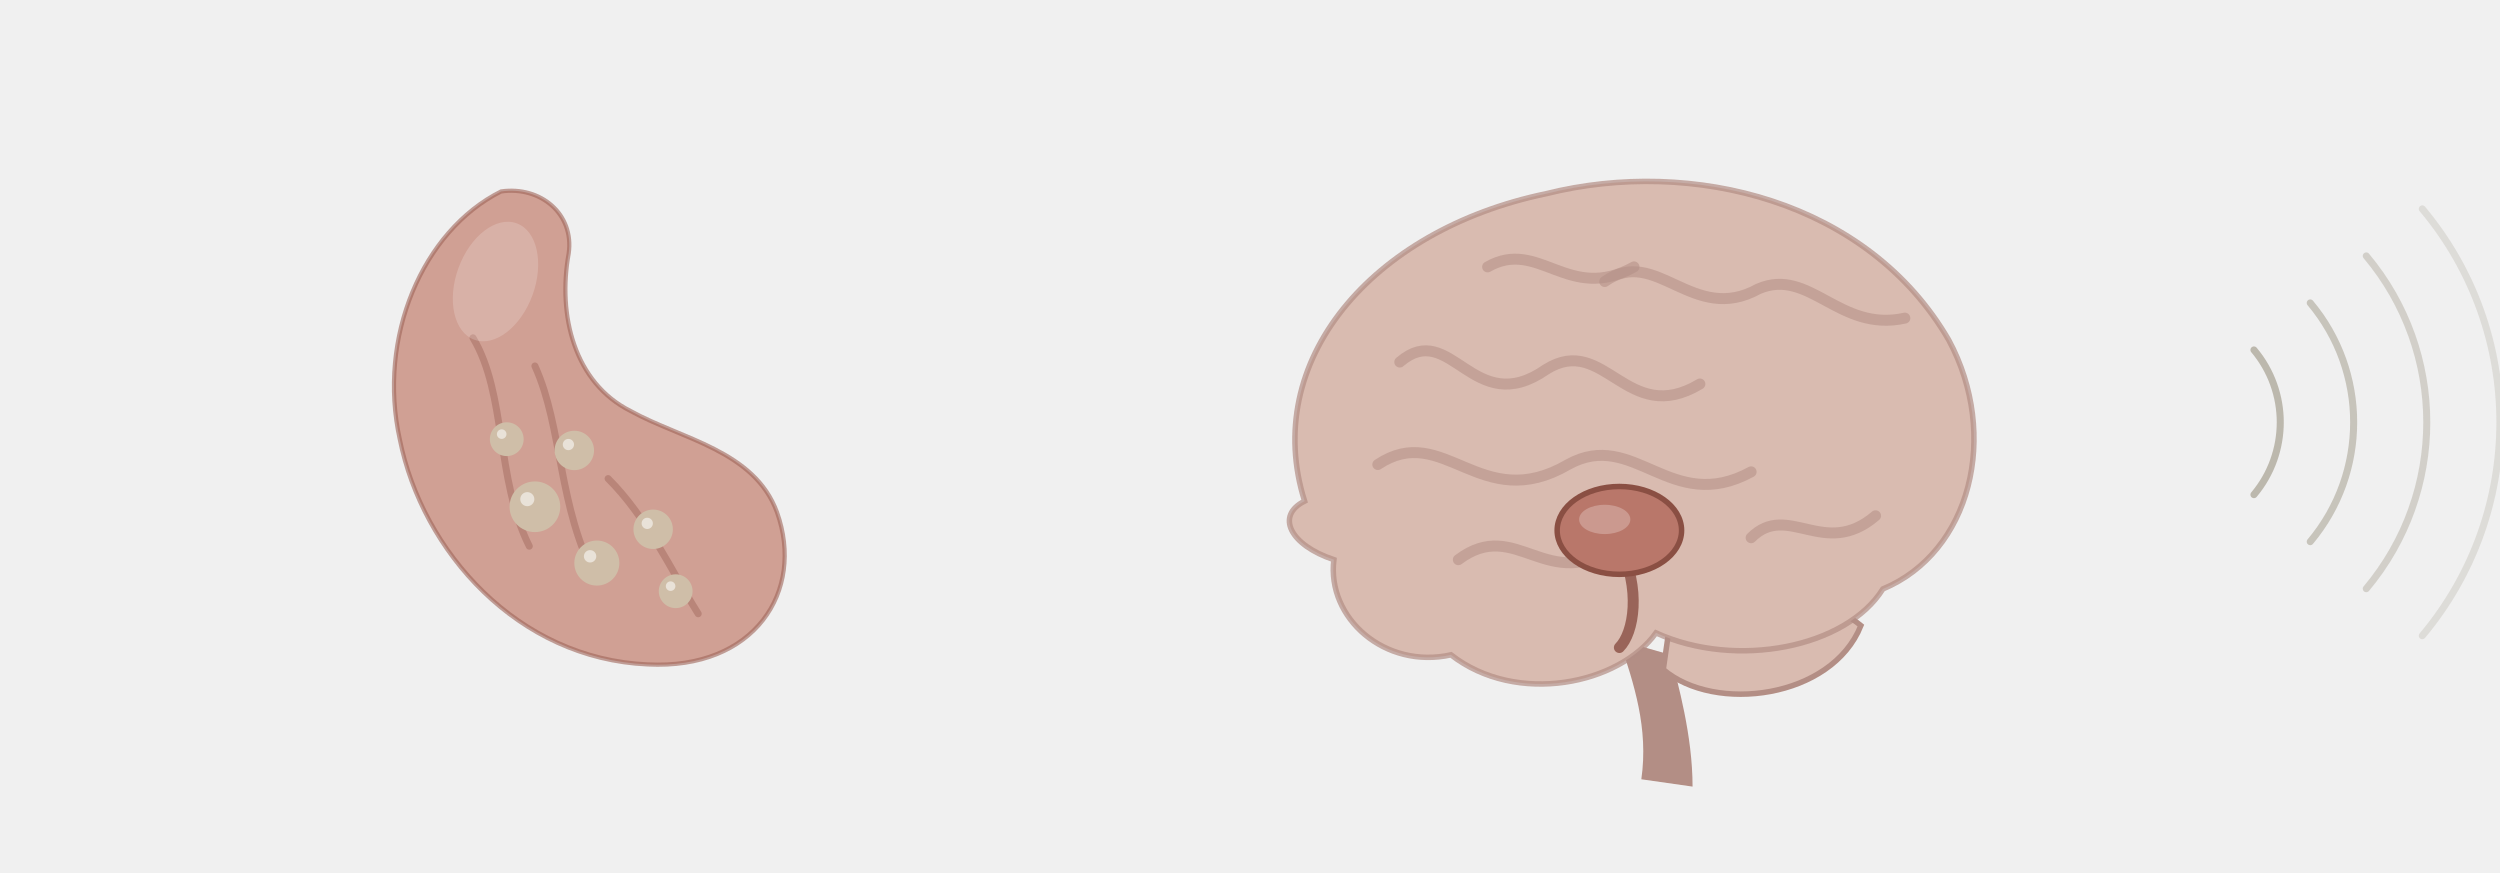
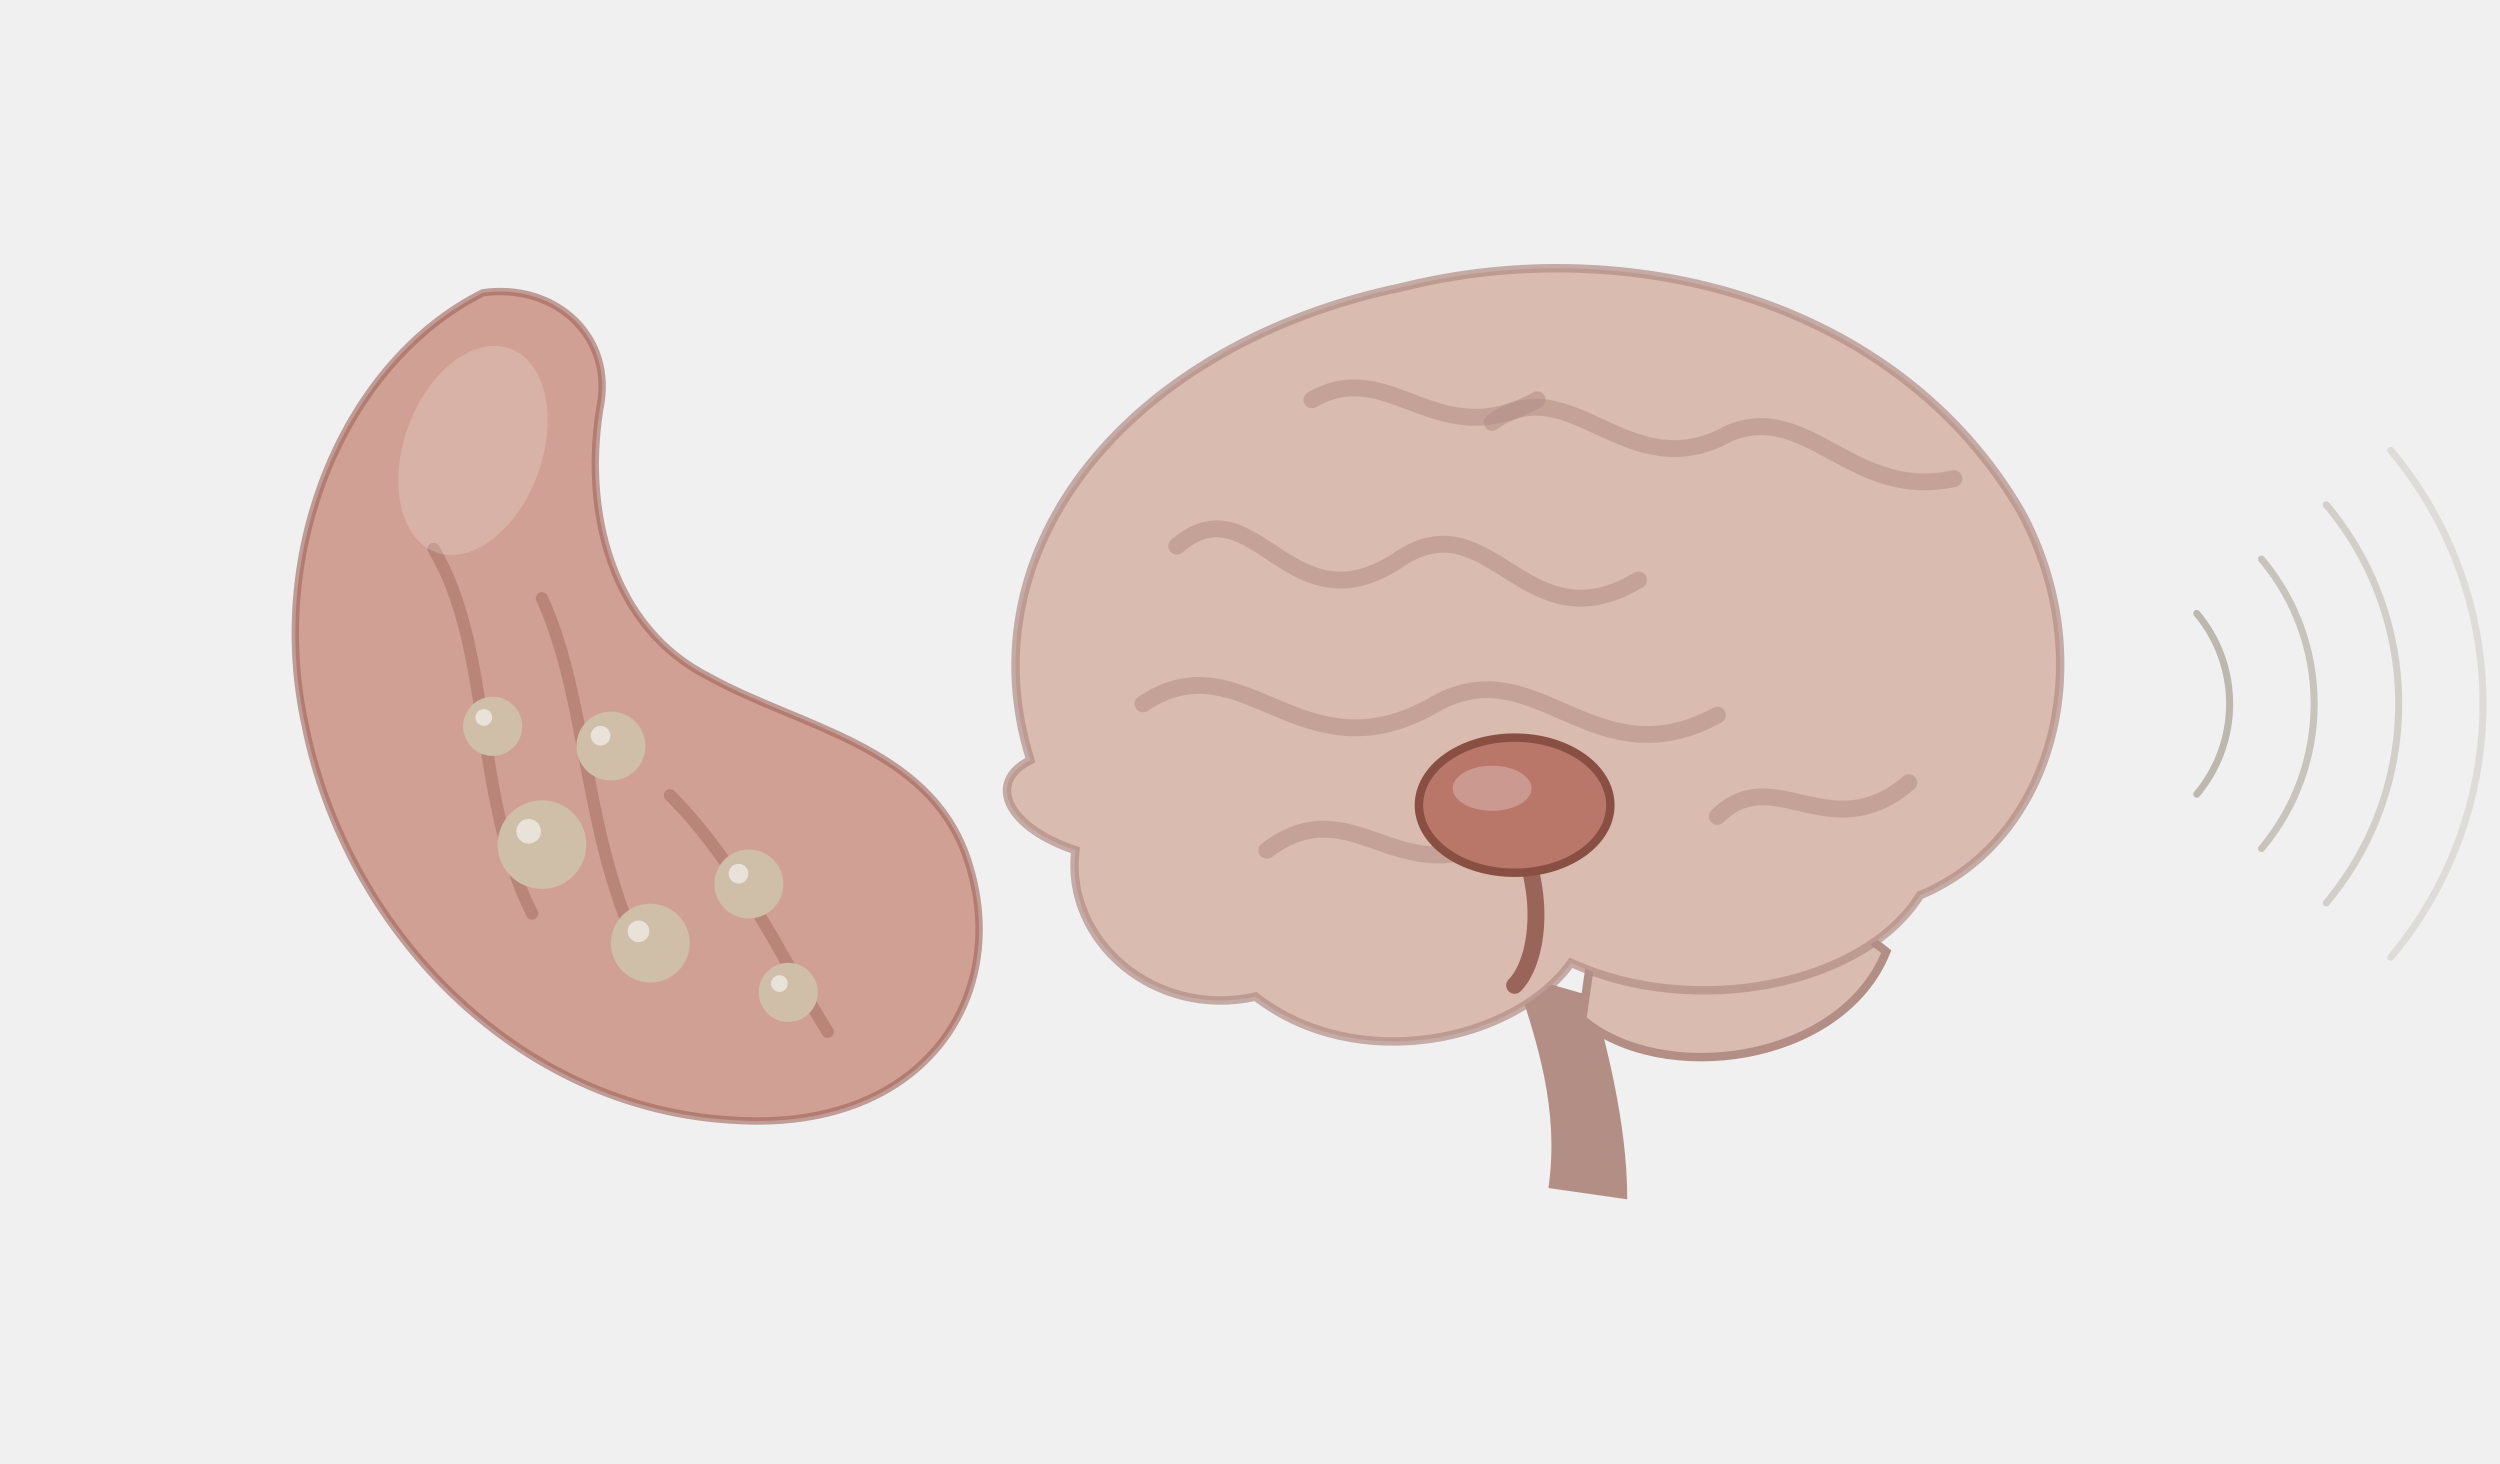
- <svg xmlns="http://www.w3.org/2000/svg" viewBox="0 0 888 310" width="888" height="310">
+ <svg xmlns="http://www.w3.org/2000/svg" viewBox="0 0 888 520" width="888" height="520">
  <defs>
    <linearGradient id="gMuscle" x1="0" y1="0" x2="0" y2="1">
      <stop offset="0" stop-color="#E0AE9F" />
      <stop offset="0.5" stop-color="#B9776A" />
      <stop offset="1" stop-color="#8A4F43" />
    </linearGradient>
    <linearGradient id="gMuted" x1="0" y1="0" x2="0" y2="1">
      <stop offset="0" stop-color="#DCC5B9" />
      <stop offset="0.5" stop-color="#CBAE9F" />
      <stop offset="1" stop-color="#A98B7D" />
    </linearGradient>
    <linearGradient id="gTendon" x1="0" y1="0" x2="1" y2="0">
      <stop offset="0" stop-color="#EFE9DE" />
      <stop offset="0.5" stop-color="#EFE9DE" />
      <stop offset="1" stop-color="#CFC5B4" />
    </linearGradient>
    <linearGradient id="gVessel" x1="0" y1="0" x2="0" y2="1">
      <stop offset="0" stop-color="#DEA69E" />
      <stop offset="0.5" stop-color="#C4807A" />
      <stop offset="1" stop-color="#95574F" />
    </linearGradient>
    <linearGradient id="gSkin" x1="0" y1="0" x2="0" y2="1">
      <stop offset="0" stop-color="#F3EAE0" />
      <stop offset="0.5" stop-color="#EBDFD2" />
      <stop offset="1" stop-color="#CDB9A6" />
    </linearGradient>
    <radialGradient id="gFat" cx="0.35" cy="0.3" r="0.8">
      <stop offset="0" stop-color="#F7EEDA" />
      <stop offset="0.55" stop-color="#EBDCBB" />
      <stop offset="1" stop-color="#CDB48A" />
    </radialGradient>
    <radialGradient id="gLiver" cx="0.3" cy="0.25" r="0.8">
      <stop offset="0" stop-color="#BC8575" />
      <stop offset="0.55" stop-color="#9B6557" />
      <stop offset="1" stop-color="#6E4036" />
    </radialGradient>
    <radialGradient id="gBrain" cx="0.35" cy="0.25" r="0.8">
      <stop offset="0" stop-color="#EDD9D0" />
      <stop offset="0.55" stop-color="#D9BBB0" />
      <stop offset="1" stop-color="#B38E85" />
    </radialGradient>
    <radialGradient id="gLumen" cx="0.5" cy="0.5" r="0.8">
      <stop offset="0" stop-color="#E9C8C0" />
      <stop offset="0.55" stop-color="#95574F" />
      <stop offset="1" stop-color="#95574F" />
    </radialGradient>
    <radialGradient id="gRbc" cx="0.4" cy="0.4" r="0.8">
      <stop offset="0" stop-color="#D27B72" />
      <stop offset="0.55" stop-color="#B2534B" />
      <stop offset="1" stop-color="#B2534B" />
    </radialGradient>
    <radialGradient id="gMito" cx="0.35" cy="0.3" r="0.8">
      <stop offset="0" stop-color="#E8CFBF" />
      <stop offset="0.55" stop-color="#CDA893" />
      <stop offset="1" stop-color="#8E5A4C" />
    </radialGradient>
    <radialGradient id="gMol1" cx="0.35" cy="0.3" r="0.8">
      <stop offset="0" stop-color="#F4F1EB" />
      <stop offset="0.55" stop-color="#A9B3BC" />
      <stop offset="1" stop-color="#7F8B95" />
    </radialGradient>
    <radialGradient id="gMol2" cx="0.35" cy="0.3" r="0.8">
      <stop offset="0" stop-color="#F4F1EB" />
      <stop offset="0.55" stop-color="#ABA597" />
      <stop offset="1" stop-color="#827C70" />
    </radialGradient>
    <radialGradient id="gMol3" cx="0.35" cy="0.3" r="0.8">
      <stop offset="0" stop-color="#F4F1EB" />
      <stop offset="0.55" stop-color="#CFBEA8" />
      <stop offset="1" stop-color="#A28F77" />
    </radialGradient>
    <radialGradient id="gSat" cx="0.35" cy="0.3" r="0.8">
      <stop offset="0" stop-color="#D8CFE0" />
      <stop offset="0.55" stop-color="#9C8FA8" />
      <stop offset="1" stop-color="#6F6380" />
    </radialGradient>
    <filter id="shadow" x="-20%" y="-20%" width="140%" height="160%">
      <feDropShadow dx="0" dy="10" stdDeviation="10" flood-color="#362D28" flood-opacity="0.14" />
    </filter>
    <filter id="soft" x="-20%" y="-20%" width="140%" height="160%">
      <feDropShadow dx="0" dy="4" stdDeviation="4" flood-color="#362D28" flood-opacity="0.10" />
    </filter>
  </defs>
-   <g transform="translate(120 60) rotate(0) scale(1)">
+   <g transform="translate(70 90) rotate(0) scale(1.75)">
    <g>
      <path d="M58,8 C30,22 14,60 22,96 C30,136 64,174 110,176 C148,178 166,150 156,122 C148,100 122,96 104,86 C84,76 78,52 82,30 C84,16 72,6 58,8 Z" fill="#D0A094" stroke="#9E6459" stroke-opacity="0.6" stroke-width="1.5" />
      <path d="M48,60 C60,80 56,110 68,134" fill="none" stroke="#9E6459" stroke-opacity="0.45" stroke-width="2.5" stroke-linecap="round" />
      <path d="M70,70 C80,92 78,120 92,146" fill="none" stroke="#9E6459" stroke-opacity="0.45" stroke-width="2.5" stroke-linecap="round" />
      <path d="M96,110 C110,124 118,142 128,158" fill="none" stroke="#9E6459" stroke-opacity="0.45" stroke-width="2.5" stroke-linecap="round" />
      <circle cx="70.0" cy="120.0" r="9.0" fill="#CFBEA8" />
      <circle cx="67.3" cy="117.3" r="2.5" fill="#fff" opacity="0.55" />
      <circle cx="92.0" cy="140.0" r="8.0" fill="#CFBEA8" />
      <circle cx="89.6" cy="137.6" r="2.2" fill="#fff" opacity="0.55" />
      <circle cx="112.0" cy="128.0" r="7.0" fill="#CFBEA8" />
      <circle cx="109.9" cy="125.9" r="2.0" fill="#fff" opacity="0.55" />
      <circle cx="84.0" cy="100.0" r="7.0" fill="#CFBEA8" />
      <circle cx="81.9" cy="97.9" r="2.0" fill="#fff" opacity="0.55" />
      <circle cx="120.0" cy="150.0" r="6.0" fill="#CFBEA8" />
      <circle cx="118.2" cy="148.2" r="1.7" fill="#fff" opacity="0.55" />
      <circle cx="60.0" cy="96.0" r="6.0" fill="#CFBEA8" />
      <circle cx="58.2" cy="94.2" r="1.7" fill="#fff" opacity="0.55" />
      <ellipse cx="56" cy="40" rx="14" ry="22" fill="#fff" opacity="0.18" transform="rotate(20 56 40)" />
    </g>
  </g>
-   <g transform="translate(770 150) rotate(0) scale(1)">
-     <path d="M30.6,-25.7 A40,40 0 0 1 30.6,25.7" fill="none" stroke="#ABA597" stroke-width="2.5" stroke-linecap="round" opacity="0.75" />
-     <path d="M50.6,-42.4 A66,66 0 0 1 50.6,42.4" fill="none" stroke="#ABA597" stroke-width="2.5" stroke-linecap="round" opacity="0.59" />
-     <path d="M70.5,-59.1 A92,92 0 0 1 70.5,59.1" fill="none" stroke="#ABA597" stroke-width="2.5" stroke-linecap="round" opacity="0.43" />
-     <path d="M90.4,-75.8 A118,118 0 0 1 90.4,75.8" fill="none" stroke="#ABA597" stroke-width="2.5" stroke-linecap="round" opacity="0.27" />
+   <g transform="translate(742 250) rotate(0) scale(1)">
+     <path d="M38.3,-32.1 A50,50 0 0 1 38.3,32.1" fill="none" stroke="#ABA597" stroke-width="2.5" stroke-linecap="round" opacity="0.75" />
+     <path d="M61.3,-51.4 A80,80 0 0 1 61.3,51.4" fill="none" stroke="#ABA597" stroke-width="2.5" stroke-linecap="round" opacity="0.59" />
+     <path d="M84.3,-70.7 A110,110 0 0 1 84.3,70.7" fill="none" stroke="#ABA597" stroke-width="2.5" stroke-linecap="round" opacity="0.43" />
+     <path d="M107.2,-90.0 A140,140 0 0 1 107.2,90.0" fill="none" stroke="#ABA597" stroke-width="2.5" stroke-linecap="round" opacity="0.27" />
  </g>
-   <g transform="translate(440 48) rotate(0) scale(1.3)">
+   <g transform="translate(330 70) rotate(0) scale(2)">
    <g>
      <path d="M104,138 C108,150 112,162 110,176 L124,178 C124,164 120,150 118,142 Z" fill="#B38E85" />
      <path d="M118,132 C132,124 158,124 170,134 C162,154 130,158 116,146 Z" fill="#D9BBB0" stroke="#B38E85" stroke-width="1.5" />
      <path d="M18,100 C6,62 36,26 84,16 C124,6 172,18 194,56 C208,82 200,114 176,124 C166,140 136,146 114,136 C104,150 76,156 58,142 C40,146 24,132 26,116 C14,112 10,104 18,100 Z" fill="#D9BBB0" stroke="#B38E85" stroke-opacity="0.7" stroke-width="1.5" />
      <path d="M44,62 C58,50 64,78 84,64 C100,54 106,80 126,68" fill="none" stroke="#B38E85" stroke-opacity="0.55" stroke-width="3" stroke-linecap="round" />
      <path d="M38,90 C56,78 66,104 90,90 C108,80 118,104 140,92" fill="none" stroke="#B38E85" stroke-opacity="0.55" stroke-width="3" stroke-linecap="round" />
      <path d="M60,116 C76,104 84,126 104,112" fill="none" stroke="#B38E85" stroke-opacity="0.55" stroke-width="3" stroke-linecap="round" />
      <path d="M100,40 C114,30 124,52 142,42 C156,36 164,54 182,50" fill="none" stroke="#B38E85" stroke-opacity="0.55" stroke-width="3" stroke-linecap="round" />
      <path d="M140,110 C150,100 160,116 174,104" fill="none" stroke="#B38E85" stroke-opacity="0.55" stroke-width="3" stroke-linecap="round" />
      <path d="M68,36 C82,28 90,46 108,36" fill="none" stroke="#B38E85" stroke-opacity="0.55" stroke-width="3" stroke-linecap="round" />
      <path d="M104,112 C110,124 108,136 104,140" fill="none" stroke="#8A4F43" stroke-width="3" stroke-linecap="round" opacity="0.8" />
      <ellipse cx="104" cy="108" rx="17" ry="12" fill="#B9776A" stroke="#8A4F43" stroke-width="1.5" />
      <ellipse cx="100" cy="105" rx="7" ry="4" fill="#fff" opacity="0.25" />
    </g>
  </g>
</svg>
